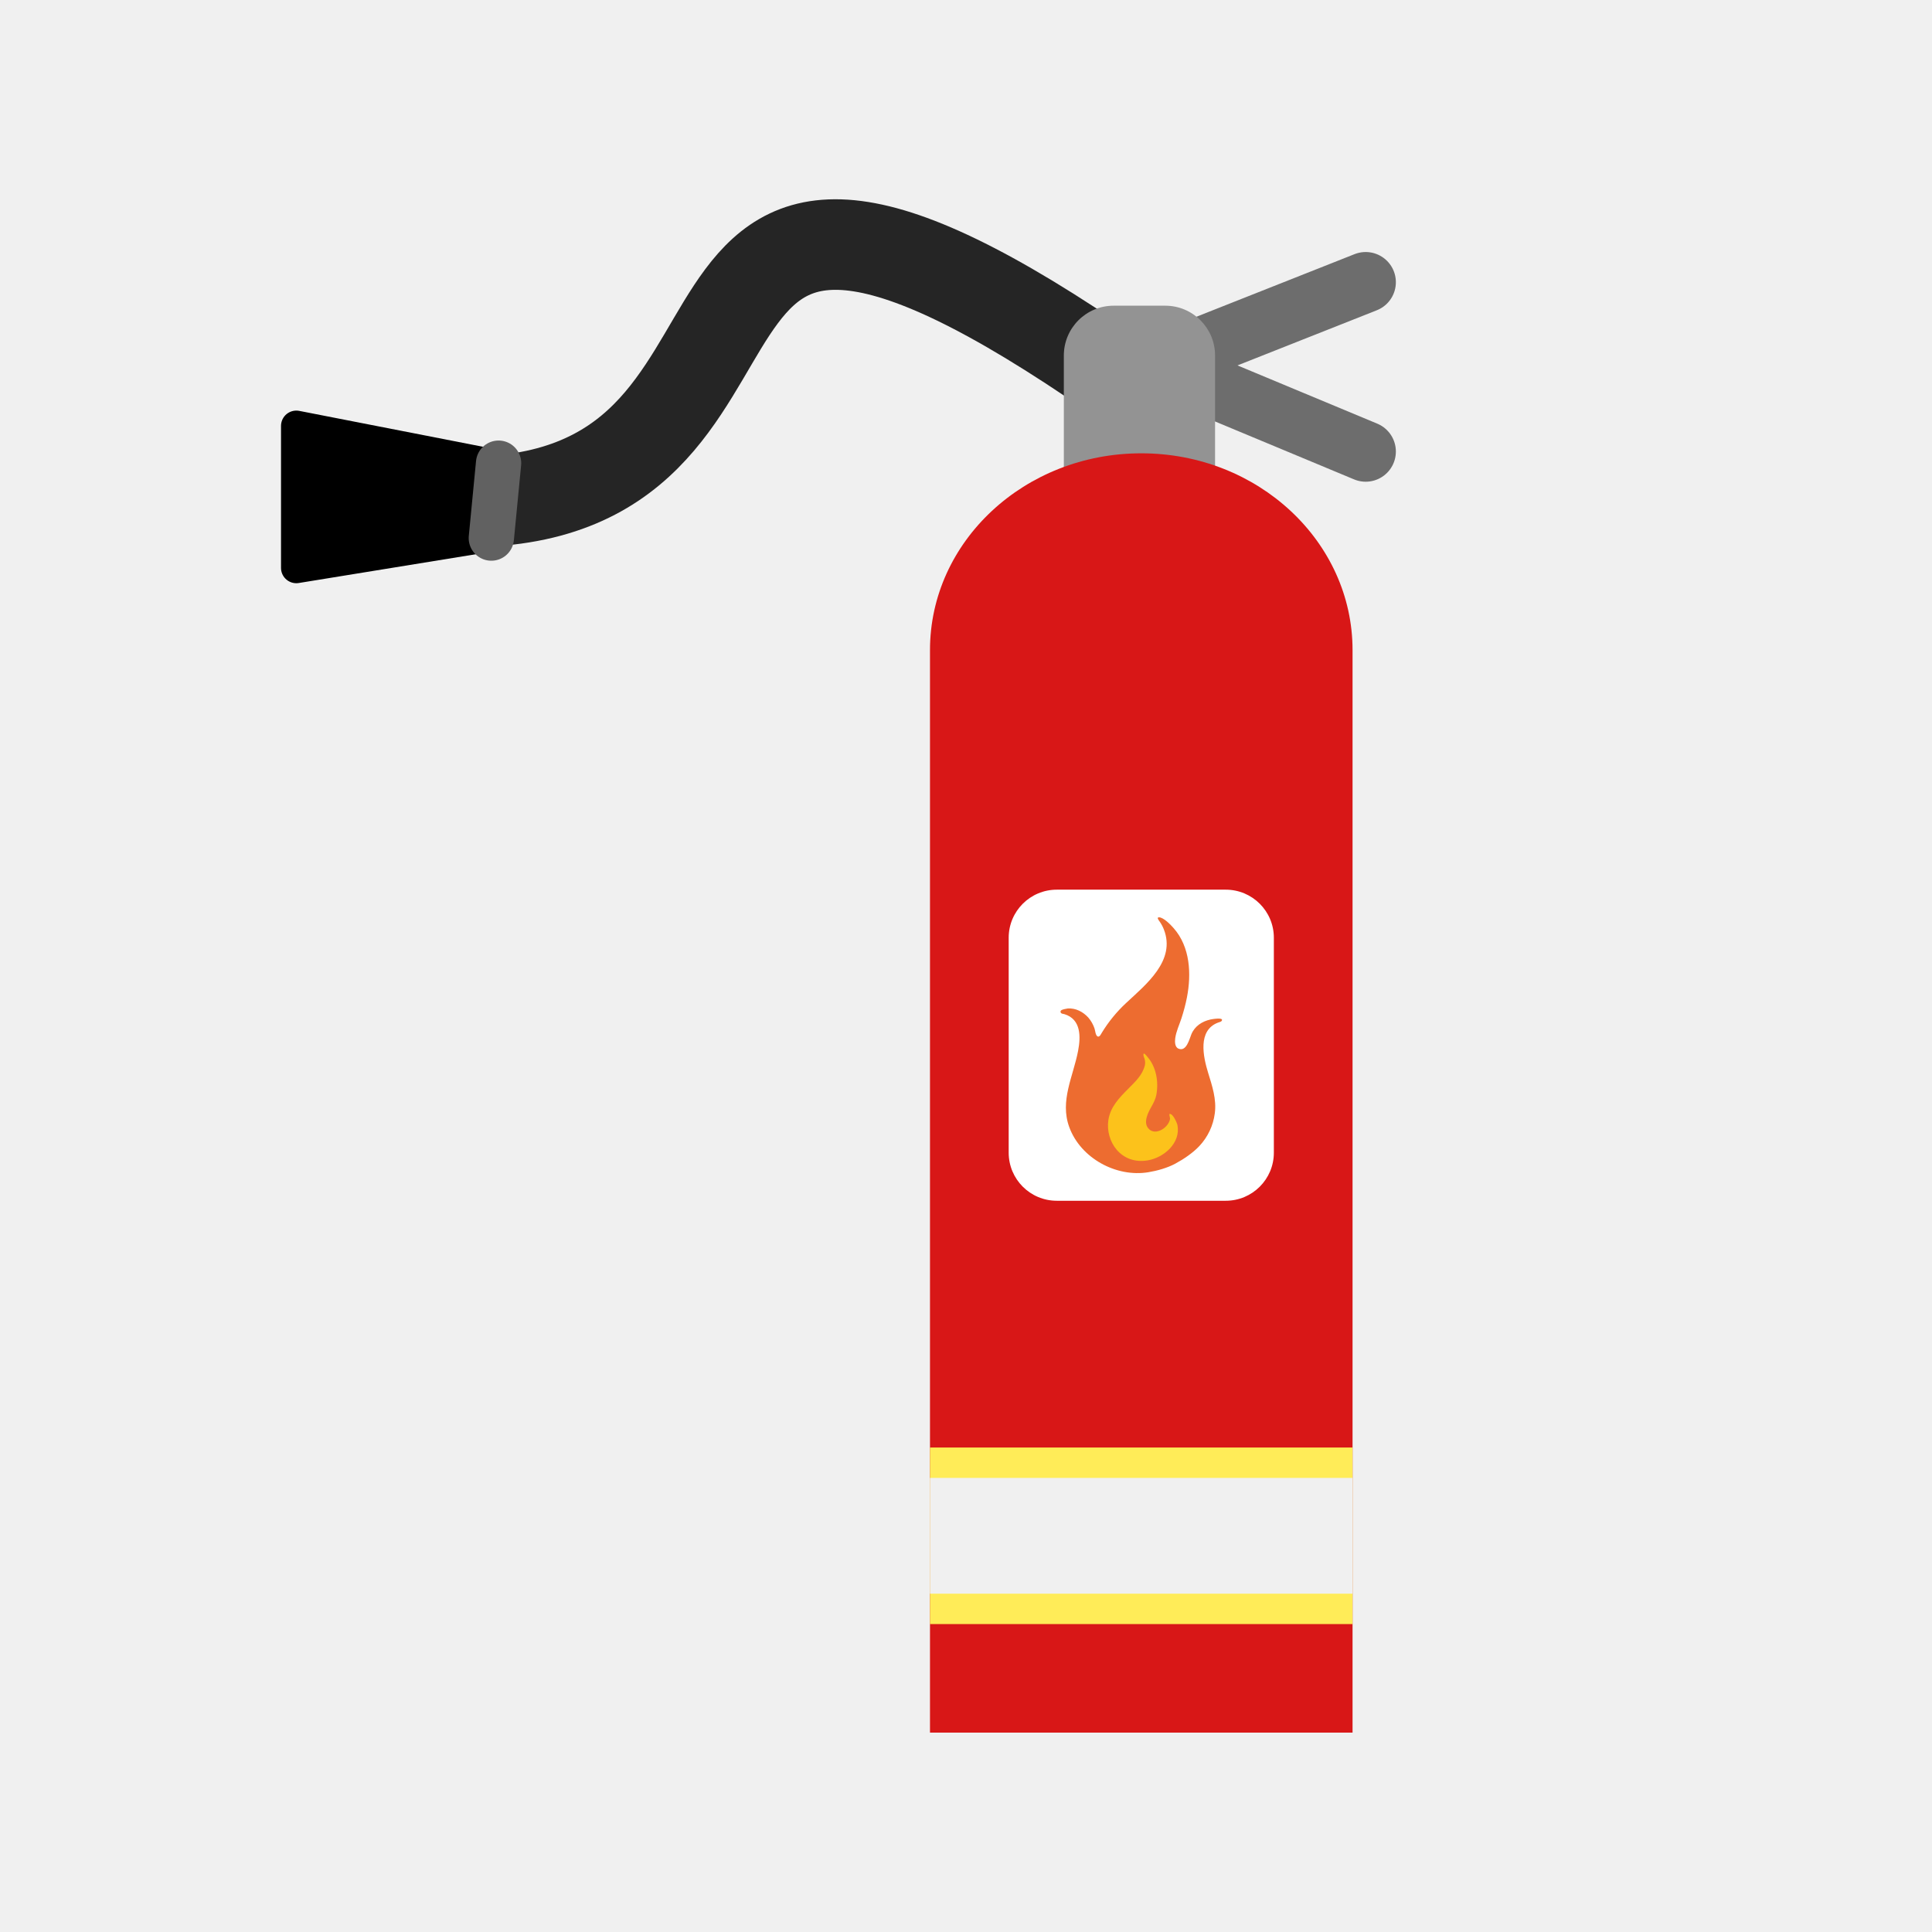
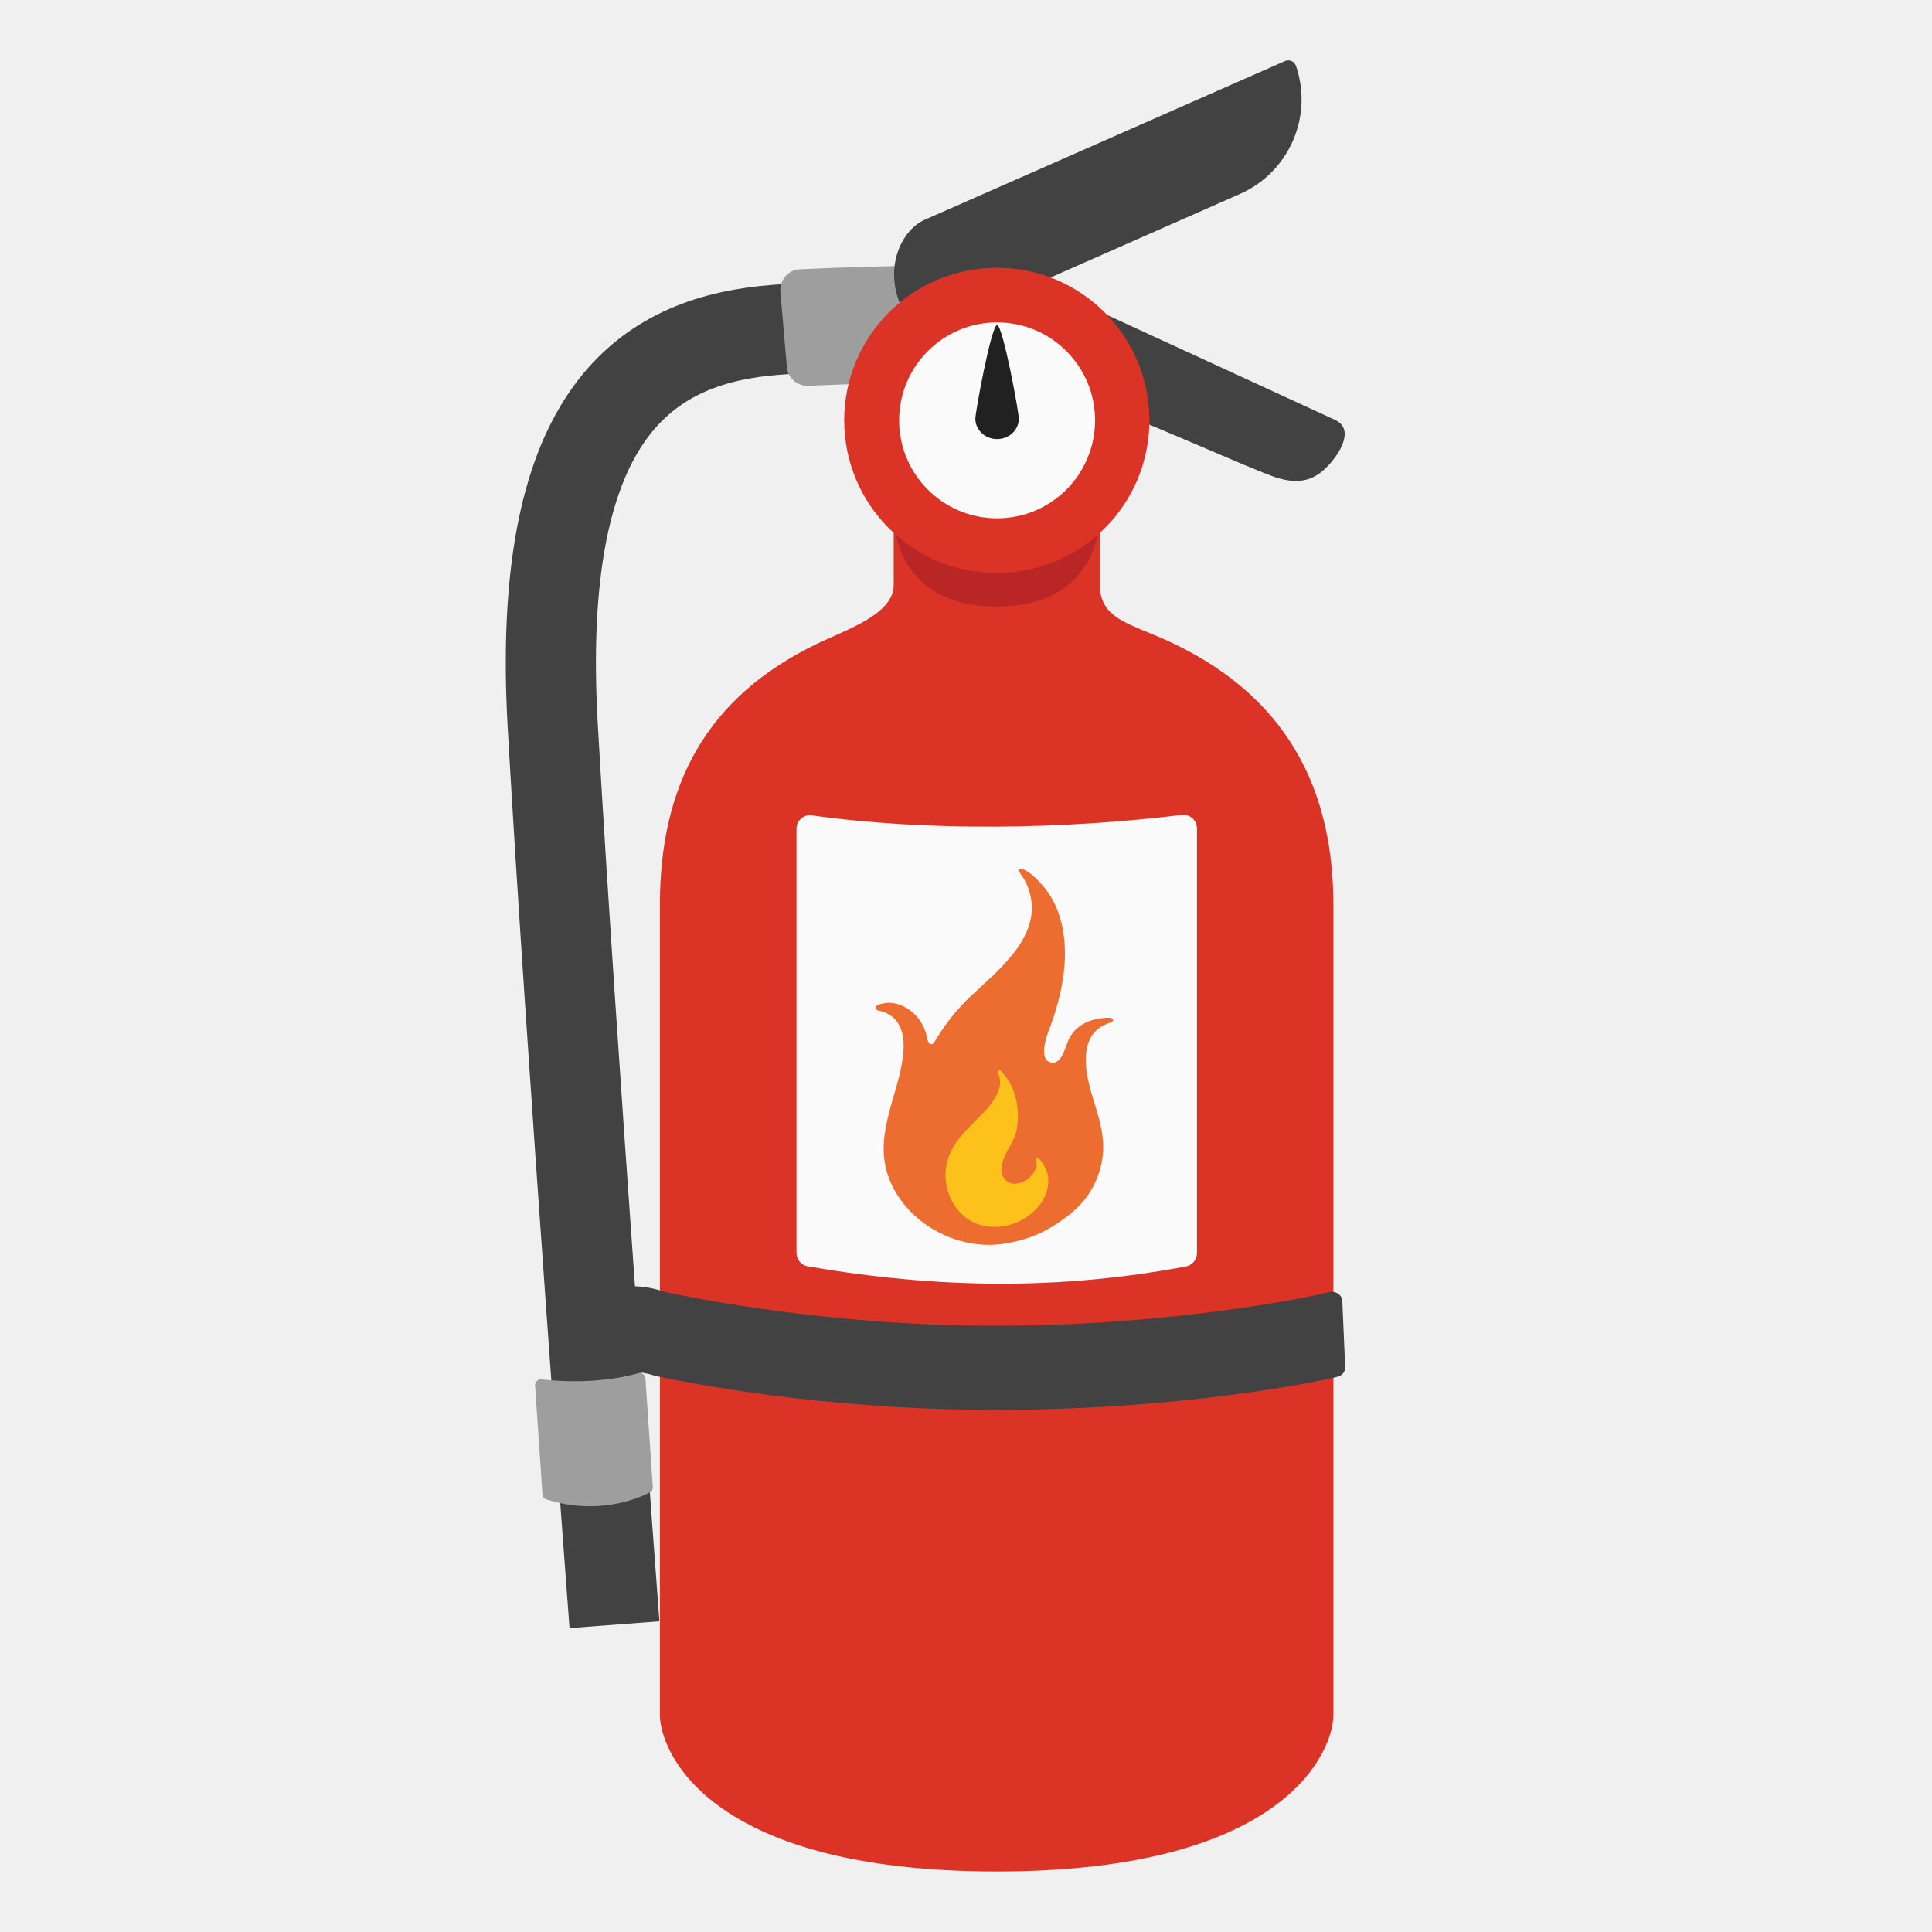
- <svg xmlns="http://www.w3.org/2000/svg" height="128" width="128">
-   <defs>
-     <linearGradient id="a">
-       <stop offset="0" />
-       <stop offset="1" stop-opacity="0" />
-     </linearGradient>
-   </defs>
-   <g transform="translate(-8.714 -4.655)">
-     <path d="M99.194 23.352l-13.806 5.465 13.806 5.753" fill="none" stroke="#6d6d6d" stroke-width="4" stroke-linecap="round" stroke-linejoin="round" />
-     <path d="M84.326 30.757c-35.448-25.261-20.83 5.617-43.002 7.095" fill="none" stroke="#252525" stroke-width="6" stroke-linecap="round" stroke-linejoin="round" />
-     <rect rx="3.3" y="24.908" x="79.196" height="16.539" width="10.019" fill="#939393" stroke-width="7.596" stroke-linecap="round" stroke-linejoin="round" />
-     <path d="M84.326 34.688a13.998 13.04 0 0 0-13.998 13.04v71.718h27.996V47.727a13.998 13.04 0 0 0-13.998-13.039z" fill="#d81717" stroke-width="2" stroke-linecap="round" stroke-linejoin="round" />
-     <rect rx="3.185" y="63.598" x="75.542" height="20.61" width="17.568" fill="#fff" stroke-width="1.568" stroke-linecap="round" stroke-linejoin="round" />
-     <path d="M88.921 72.197c-.562.123-1.047.436-1.274.977-.137.328-.328 1.176-.853.957-.251-.104-.247-.464-.218-.689.062-.46.27-.882.412-1.32.146-.455.272-.912.363-1.382.303-1.557.219-3.351-.883-4.596-.186-.213-.655-.704-.964-.715-.192-.005-.003.22.05.296.108.156.198.325.267.501.815 2.078-1.193 3.66-2.512 4.892a9.35 9.35 0 0 0-1.592 1.951c-.045.07-.145.307-.274.258-.152-.059-.168-.408-.216-.538a2.2 2.2 0 0 0-.41-.718c-.346-.38-.831-.636-1.356-.602-.02.002-.077.01-.148.027-.11.024-.405.062-.325.24.041.092.162.084.248.11 1.109.34 1.083 1.5.904 2.433-.324 1.698-1.222 3.304-.585 5.05.752 2.058 3.107 3.342 5.243 2.989.584-.096 1.256-.284 1.78-.566.556-.3 1.166-.71 1.6-1.173a3.891 3.891 0 0 0 1.02-2.162c.124-.933-.173-1.812-.444-2.693-.327-1.063-.703-2.799.655-3.318.066-.027.2-.047.246-.117.172-.258-.657-.108-.734-.092z" fill="#ed6c30" />
-     <path d="M84.874 79.493c.282.237.676.121.942-.08.142-.109.264-.247.344-.407a.59.59 0 0 0 .072-.236c0-.105-.063-.208-.036-.316.223-.044.5.598.528.747.223 1.173-.883 2.14-1.95 2.328-1.8.315-2.835-1.263-2.628-2.663.13-.872.714-1.47 1.309-2.069.493-.495.95-.92 1.11-1.565a.896.896 0 0 0-.013-.403c-.027-.097-.08-.186-.083-.29-.008-.221.206.067.255.123.592.668.761 1.656.603 2.52-.102.557-.5.956-.64 1.49-.081.304-.073.6.187.821z" fill="#fcc21b" />
-     <path fill="#ffec58" stroke-width="2.47" stroke-linecap="round" stroke-linejoin="round" d="M70.328 100.557h27.996v11.697H70.328z" />
-     <path fill="#f0f0f0" stroke-width="2" stroke-linecap="round" stroke-linejoin="round" d="M70.328 102.57h27.996v7.67H70.328z" />
-     <path d="M41.828 35.506l-13.482-2.634v9.408l13.123-2.133z" stroke="#000" stroke-width="2.028" stroke-linecap="round" stroke-linejoin="round" />
-     <path d="M41.746 35.341l-.48 4.963" fill="none" stroke="#616161" stroke-width="3" stroke-linecap="round" stroke-linejoin="round" />
+ <svg xmlns="http://www.w3.org/2000/svg" version="1.1" id="Layer_3" x="0px" y="0px" viewBox="0 0 128 128" style="enable-background:new 0 0 128 128;" xml:space="preserve">
+   <defs id="defs11535">
+ 	
+ 
+ 		
+ 		
+ 		
+ 		
+ 		
+ 		
+ 		
+ 		
+ 		
+ 		
+ 		
+ 		
+ 		
+ 		
+ 		
+ 	</defs>
+   <path style="fill:none;stroke:#424242;stroke-width:5.973;stroke-miterlimit:10" d="m 59.59,21.74 c 0,0 -5.42,-0.19 -8.92,0.18 -8.19,0.87 -15.2,5.89 -14.05,26.17 1.22,21.45 4.09,59.55 4.09,59.55" id="path11477" />
+   <path style="fill:#db3427" d="M 72.87,38.76 V 29.59 H 59.21 v 9.17 c 0,1.93 -3.1,2.94 -5.1,3.9 -7.32,3.54 -10.39,9.35 -10.39,17.28 v 53.69 c 0,2.24 2.96,10.36 22.31,10.36 19.35,0 22.31,-8.12 22.31,-10.36 V 59.95 c 0,-8.46 -3.74,-14.59 -12.08,-17.97 -1.91,-0.79 -3.39,-1.29 -3.39,-3.22 z" id="path11479" />
+   <path style="fill:#ba2626" d="m 59.21,33.95 c 0,2.96 1.72,6.24 6.83,6.24 5.11,0 6.83,-3.28 6.83,-6.24 z" id="path11481" />
+   <path style="fill:#fafafa" d="m 52.77,54.9 v 28.11 c 0,0.44 0.32,0.82 0.75,0.89 8.68,1.49 16.71,1.57 25.04,0.01 0.43,-0.08 0.74,-0.46 0.74,-0.89 V 54.88 c 0,-0.54 -0.47,-0.95 -1,-0.89 -7.72,0.94 -16.74,1.12 -24.51,0.03 -0.54,-0.08 -1.02,0.34 -1.02,0.88 z" id="path11483" />
+   <path style="fill:#9e9e9e" d="m 60.93,25.33 c -1.81,0.04 -5.11,0.13 -7.38,0.23 -0.74,0.03 -1.37,-0.53 -1.42,-1.27 L 51.7,19.3 c -0.05,-0.76 0.53,-1.42 1.3,-1.46 2.42,-0.12 5.84,-0.2 7.73,-0.25 0.77,-0.02 1.39,0.6 1.39,1.37 l 0.14,5 c 0,0.75 -0.59,1.36 -1.33,1.37 z" id="path11500" />
+   <g id="g11506">
+     <path style="fill:#424242" d="m 60.68,21.84 c -2.59,-3.1 -1.25,-6.41 0.52,-7.25 L 85.12,4.05 c 0.29,-0.13 0.64,0.01 0.74,0.31 1.15,3.33 -0.43,7.04 -3.71,8.49 l -19.7,8.69 c -0.59,0.25 0.82,3.41 -1.77,0.3 z" id="path11504" />
+   </g>
+   <path style="fill:#424242" d="M 88.43,27.81 C 88.36,27.78 62.46,15.86 62.46,15.86 l -0.61,1.54 9.07,4.17 c -0.12,0.18 -0.23,0.36 -0.33,0.56 -1.04,2.3 0.35,4.05 2.81,4.92 2.64,0.93 9.51,4.04 11.1,4.57 1.88,0.62 2.84,-0.02 3.65,-0.94 0.64,-0.74 1.6,-2.26 0.28,-2.87 z" id="path11508" />
+   <g id="g11518">
+     <circle style="fill:#db3427" cx="66.04" cy="27.85" r="10.11" id="circle11512" />
+     <circle style="fill:#fafafa" cx="66.06" cy="27.85" r="6.49" id="circle11514" />
+     <path style="fill:#212121" d="m 66.06,21.54 c -0.38,0 -1.44,5.74 -1.44,6.2 0,0.75 0.65,1.35 1.44,1.35 0.8,0 1.44,-0.61 1.44,-1.35 0,-0.46 -1.06,-6.2 -1.44,-6.2 z" id="path11516" />
+   </g>
+   <g id="g11524">
+     <path style="fill:#424242" d="m 65.96,93.41 c -11.64,0 -20.63,-1.85 -22.59,-2.26 0,0 -0.62,-0.27 -2.1,-0.32 l -0.49,-5.59 c 0,0 0.19,-0.02 1.22,-0.02 1.02,0 1.92,0.34 1.92,0.34 0.09,0.02 9.93,2.28 22.04,2.28 12.11,0 21.46,-2.08 21.55,-2.1 l 0.55,-0.14 c 0.42,-0.09 0.83,0.17 0.87,0.56 l 0.19,4.38 c 0.03,0.32 -0.19,0.61 -0.53,0.68 l -0.33,0.08 c -0.41,0.09 -9.4,2.11 -22.3,2.11 z" id="path11522" />
+   </g>
+   <path style="fill:#9e9e9e" d="m 35.94,99.01 -0.49,-7.22 c -0.02,-0.24 0.19,-0.42 0.42,-0.4 3.25,0.35 5.51,-0.15 6.41,-0.41 0.23,-0.07 0.46,0.1 0.48,0.34 l 0.49,7.2 c 0.01,0.15 -0.06,0.29 -0.2,0.36 -0.75,0.39 -3.44,1.55 -6.85,0.46 -0.14,-0.03 -0.25,-0.17 -0.26,-0.33 z" id="path11526" />
+   <g id="g11658" transform="matrix(0.195312,0,0,0.195312,53.38427,57.5212)" style="stroke-width:5.12">
+     <path d="m 98.59,51.16 c -4.23,0.92 -7.88,3.28 -9.59,7.35 -1.03,2.47 -2.47,8.85 -6.42,7.2 -1.89,-0.78 -1.86,-3.49 -1.64,-5.18 0.47,-3.47 2.03,-6.64 3.1,-9.94 1.1,-3.42 2.05,-6.86 2.73,-10.4 C 89.05,28.47 88.42,14.97 80.13,5.6 78.73,4 75.2,0.3 72.87,0.22 c -1.44,-0.04 -0.02,1.66 0.38,2.23 0.81,1.17 1.49,2.44 2.01,3.77 6.13,15.64 -8.98,27.55 -18.91,36.82 -4.76,4.45 -8.56,9.17 -11.98,14.68 -0.34,0.53 -1.09,2.31 -2.06,1.94 -1.15,-0.44 -1.27,-3.07 -1.63,-4.05 -0.68,-1.88 -1.73,-3.93 -3.08,-5.4 -2.61,-2.86 -6.26,-4.79 -10.21,-4.53 -0.15,0.01 -0.58,0.08 -1.11,0.2 -0.83,0.18 -3.05,0.47 -2.45,1.81 0.31,0.69 1.22,0.63 1.87,0.82 8.34,2.56 8.15,11.3 6.8,18.32 -2.44,12.78 -9.2,24.86 -4.4,38 5.66,15.49 23.38,25.16 39.46,22.5 4.39,-0.72 9.45,-2.14 13.39,-4.26 4.19,-2.26 8.78,-5.35 12.05,-8.83 4.21,-4.47 6.89,-10.2 7.68,-16.27 0.93,-7.02 -1.31,-13.64 -3.35,-20.27 -2.46,-8 -5.29,-21.06 4.93,-24.97 0.5,-0.2 1.5,-0.35 1.85,-0.88 1.3,-1.94 -4.94,-0.81 -5.52,-0.69 z" style="fill:#ed6c30;stroke-width:5.12" id="path11654" />
+     <path d="m 68.13,106.07 c 2.12,1.78 5.09,0.91 7.09,-0.61 1.07,-0.81 1.99,-1.85 2.59,-3.06 0.25,-0.52 0.54,-1.18 0.54,-1.77 0,-0.79 -0.47,-1.57 -0.27,-2.38 1.68,-0.33 3.76,4.5 3.97,5.62 1.68,8.83 -6.64,16.11 -14.67,17.52 -13.55,2.37 -21.34,-9.5 -19.78,-20.04 0.97,-6.56 5.37,-11.07 9.85,-15.57 3.71,-3.73 7.15,-6.93 8.35,-11.78 0.21,-0.86 0.16,-2.18 -0.09,-3.03 -0.21,-0.73 -0.61,-1.4 -0.63,-2.19 -0.06,-1.66 1.55,0.51 1.92,0.93 4.46,5.03 5.73,12.46 4.54,18.96 -0.77,4.2 -3.77,7.2 -4.82,11.22 -0.61,2.29 -0.55,4.52 1.41,6.18 z" style="fill:#fcc21b;stroke-width:5.12" id="path11656" />
  </g>
</svg>
